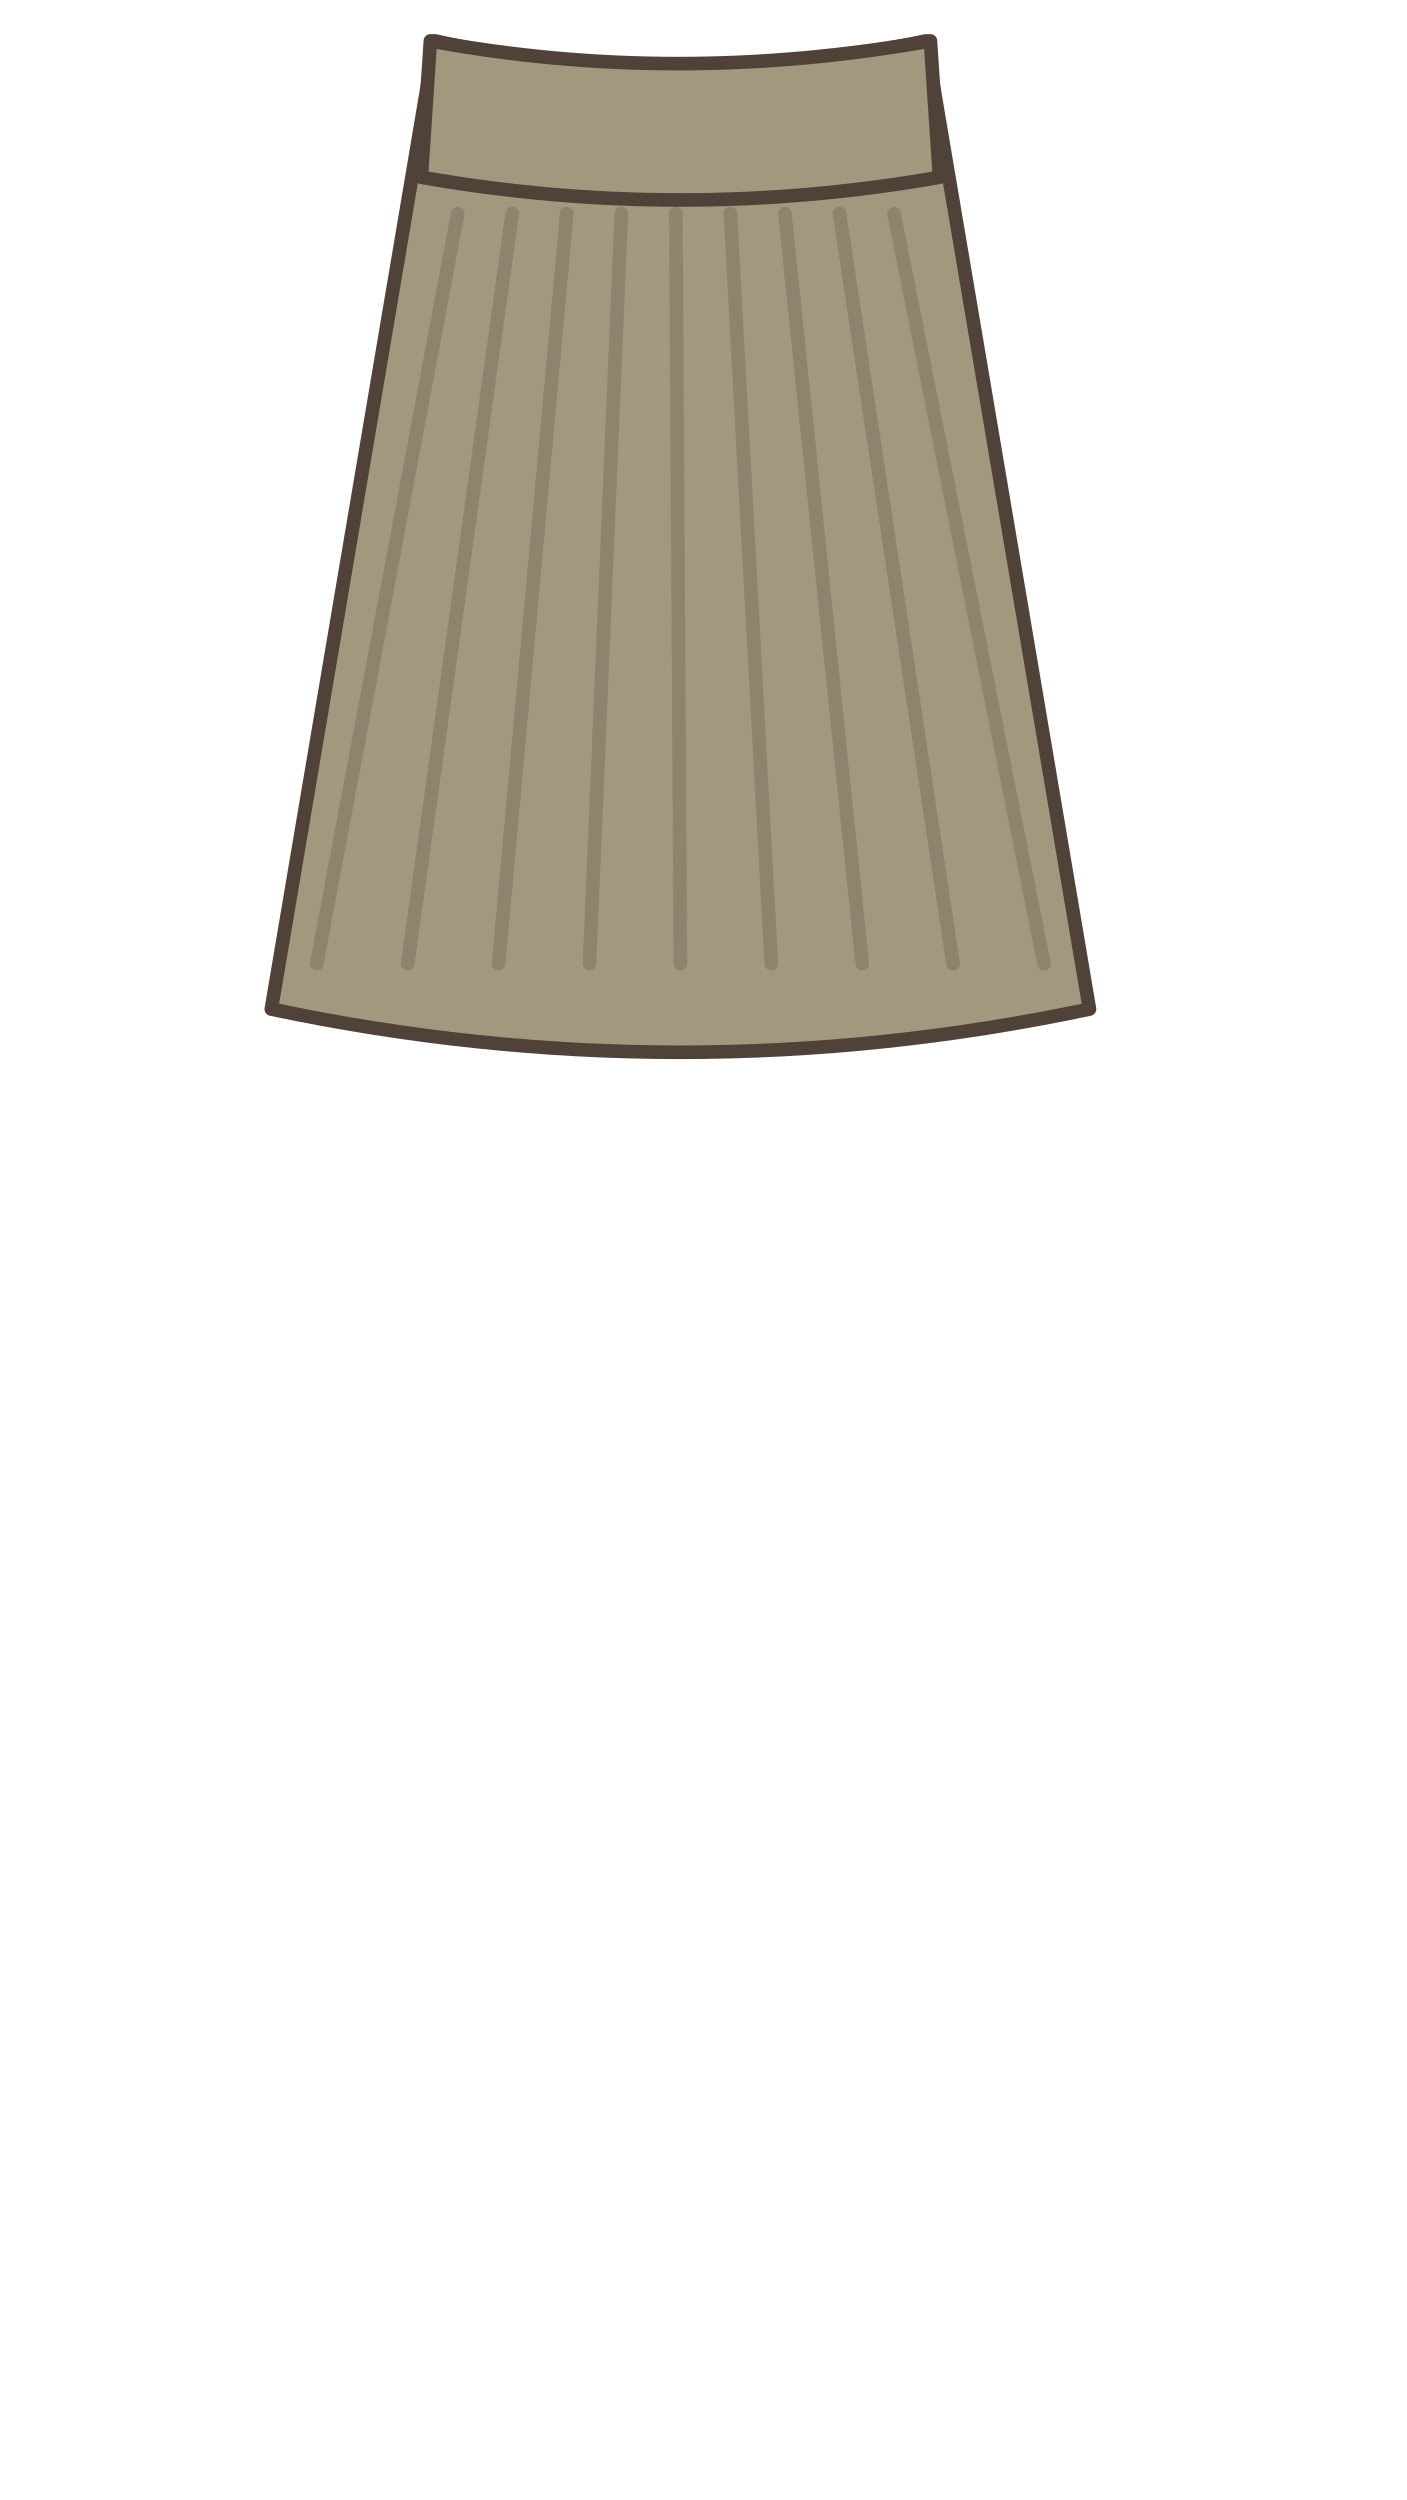
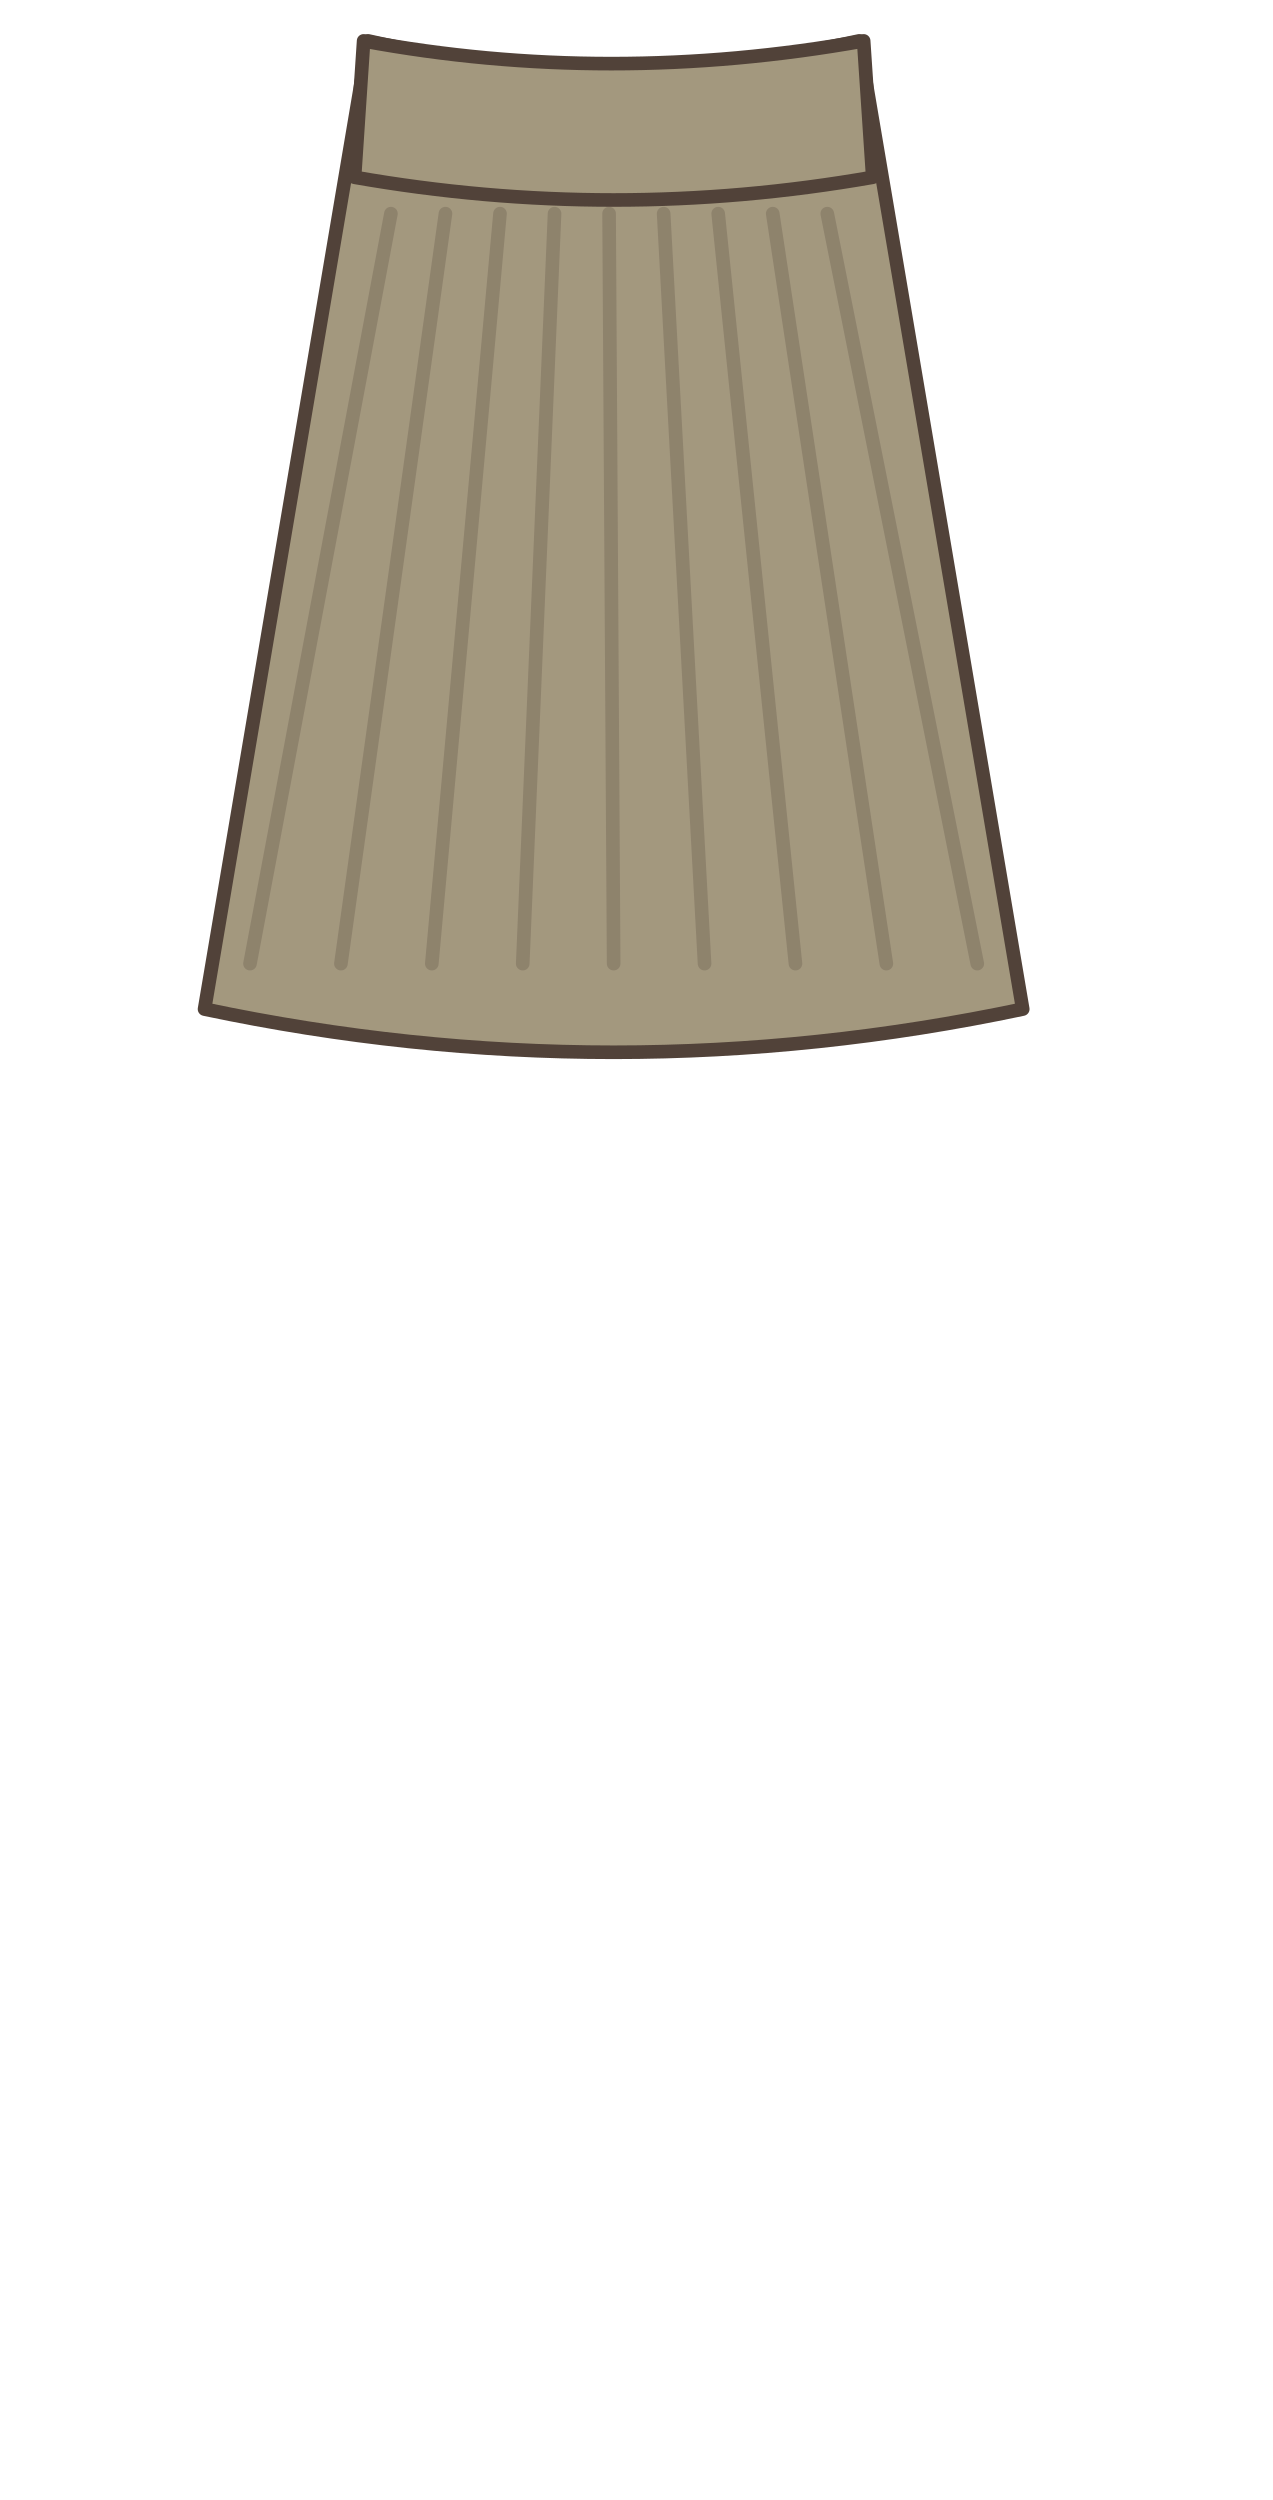
- <svg xmlns="http://www.w3.org/2000/svg" width="720" height="1280" viewBox="225 590 280 550" fill="none">
+ <svg xmlns="http://www.w3.org/2000/svg" width="280" height="550" viewBox="225 590 280 550" fill="none">
  <g stroke="#514239" stroke-width="3" stroke-linecap="round" stroke-linejoin="round">
    <path d="M306 599 Q359 611 414 599 L450 812 Q360 831 270 812Z" fill="#a3987e" />
    <path d="M305 599 Q359 609 415 599 L417 629 Q360 639 303 629Z" fill="#a3987e" />
    <path d="M311 637 L280 802" stroke="#514239" opacity="0.25" />
    <path d="M323 637 L300 802" stroke="#514239" opacity="0.25" />
    <path d="M335 637 L320 802" stroke="#514239" opacity="0.25" />
    <path d="M347 637 L340 802" stroke="#514239" opacity="0.25" />
    <path d="M359 637 L360 802" stroke="#514239" opacity="0.25" />
    <path d="M371 637 L380 802" stroke="#514239" opacity="0.25" />
    <path d="M383 637 L400 802" stroke="#514239" opacity="0.25" />
    <path d="M395 637 L420 802" stroke="#514239" opacity="0.25" />
    <path d="M407 637 L440 802" stroke="#514239" opacity="0.25" />
  </g>
</svg>
